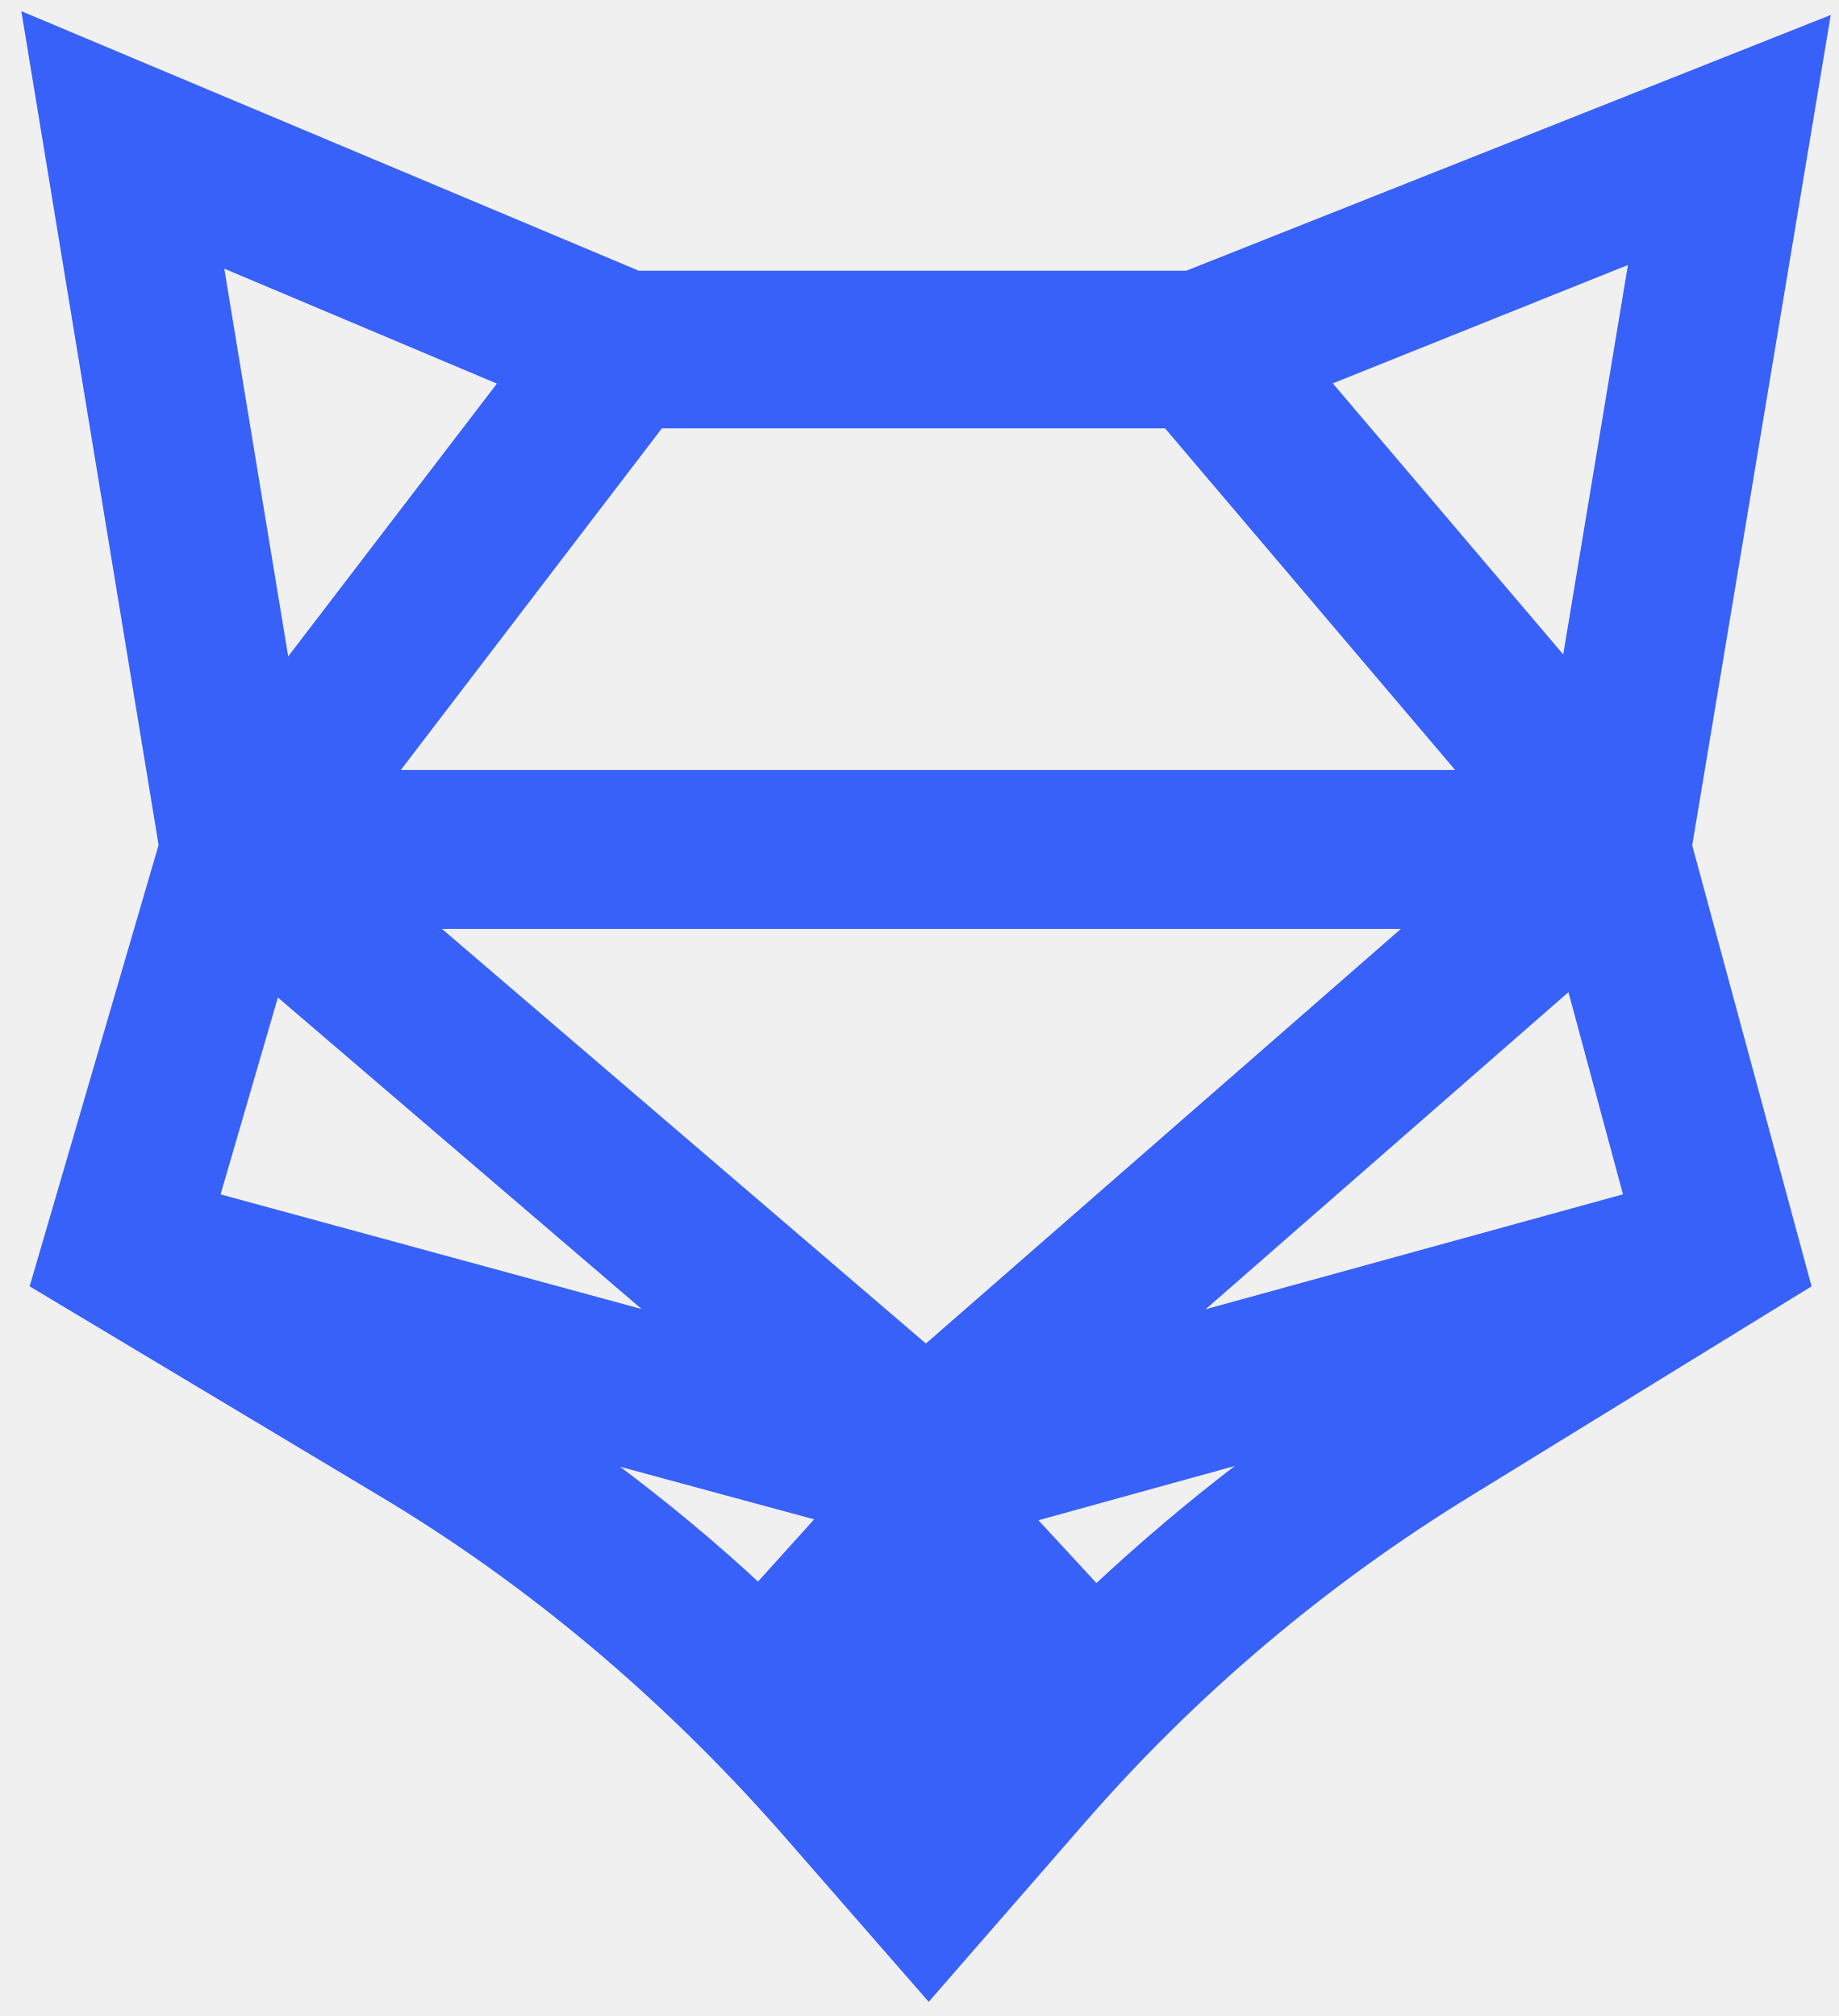
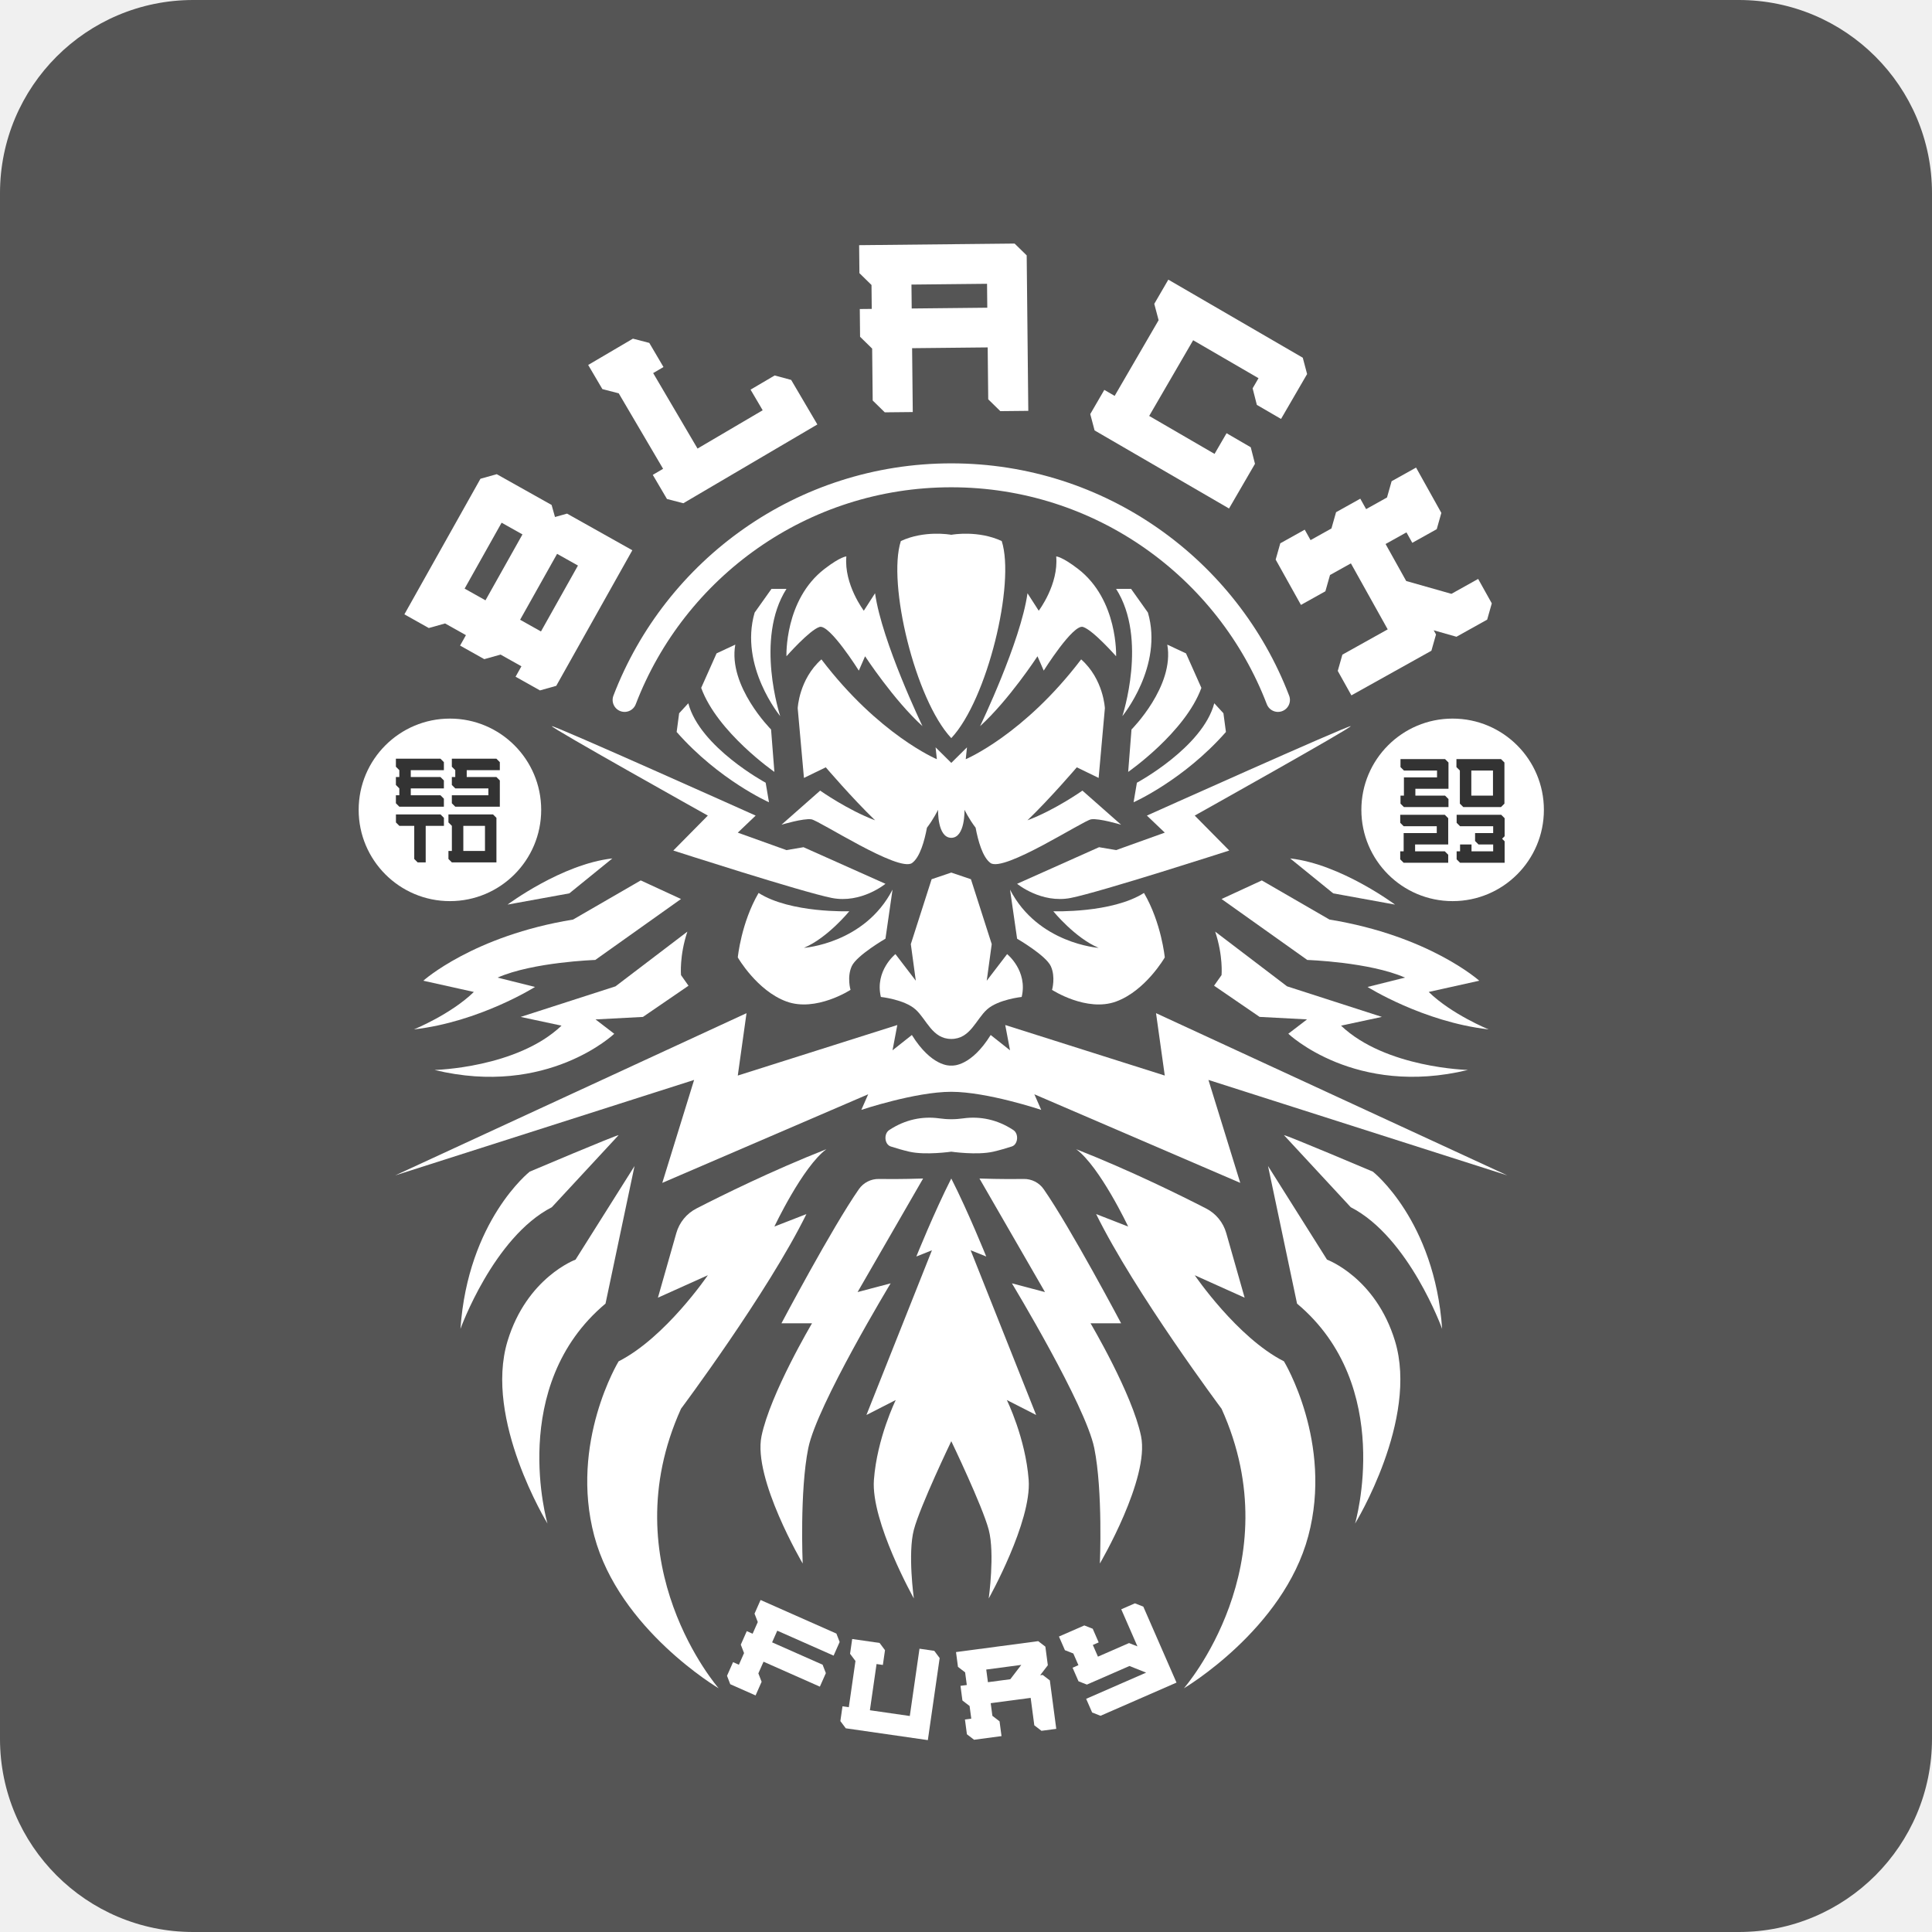
- <svg xmlns="http://www.w3.org/2000/svg" width="31px" height="34px" viewBox="0 0 31 34" version="1.1">
-   <g id="Page-1" stroke="none" stroke-width="1" fill="none" fill-rule="evenodd">
-     <g id="favicon" transform="translate(0, 1)" fill="#3761F9" fill-rule="nonzero" stroke="#3761F9">
-       <g transform="translate(1, 0)" id="Shape">
-         <path d="M29.23,0.044 L19.097,4.066 L9.67,4.066 L0,0 L2.186,13.282 L0.088,20.464 L5.585,23.757 C8.191,25.304 10.509,27.271 12.518,29.547 L14.659,32 L16.911,29.414 C18.832,27.204 21.083,25.304 23.578,23.779 L28.965,20.464 L27.022,13.282 L29.23,0.044 Z M22.541,22.453 C20.708,23.58 19.008,24.928 17.463,26.409 L15.586,24.376 L22.541,22.453 Z M13.644,24.354 L11.811,26.387 C10.266,24.906 8.544,23.602 6.711,22.475 L13.644,24.354 Z M11.833,22.144 L2.097,19.492 L3.422,14.939 L11.833,22.144 Z M8.168,5.26 L3.554,11.293 L2.141,2.718 L8.168,5.26 Z M23.953,14.166 L14.615,22.32 L5.1,14.166 L23.953,14.166 Z M4.747,12.486 L9.913,5.724 L18.876,5.724 L24.616,12.486 L4.747,12.486 Z M25.72,14.829 L26.978,19.492 L17.352,22.144 L25.72,14.829 Z M27.088,2.674 L25.675,11.182 L20.642,5.26 L27.088,2.674 Z" />
-       </g>
-     </g>
+ <svg xmlns="http://www.w3.org/2000/svg" version="1.1" width="1000" height="1000">
+   <rect width="1000" height="1000" rx="100" ry="100" fill="#555555" />
+   <g transform="matrix(0.4126647,0,0,0.4126647,185.6443,107.8556)">
+     <svg version="1.1" width="1501.85" height="1938.62">
+       <svg id="b" viewBox="0 0 1501.85 1938.62">
+         <g id="c">
+           <g>
+             <path d="m87.96,526.37l-30.61-17.18,95.42-170.06,20.42-5.74,68.81,38.61,4.25,15.11,15.11-4.25,81.89,45.95-95.42,170.06-20.42,5.74-30.61-17.18,7.34-13.08-26.16-14.68-20.42,5.74-30.35-17.03,7.34-13.08-26.16-14.68-20.42,5.74Zm91.33-132.11l-46.39,82.67,26.16,14.68,46.39-82.67-26.16-14.68Zm49.37,136.4l46.39-82.67-26.16-14.68-46.39,82.67,26.16,14.68Z" style="fill:#fff;" />
+             <path d="m521.81,209.58l20.68,5.59,32.84,55.86-168.1,98.81-20.53-5.33-17.79-30.26,12.93-7.6-55.64-94.66-20.53-5.33-17.79-30.26,56.12-32.99,20.53,5.33,17.79,30.26-12.93,7.6,55.64,94.66,81.72-48.04-15.2-25.86,30.26-17.79Z" style="fill:#fff;" />
+             <path d="m627.74,46.15l194.99-2.02,15.16,14.84,2.02,194.99-35.1.36-15.16-14.84-.68-65.1-94.8.98.83,80.1-35.1.36-15.16-14.84-.68-65.1-15.15-14.84-.36-34.8,15-.16-.31-30-15.15-14.84-.36-35.1Zm65.93,79.42l94.8-.98-.31-30-94.8.98.31,30Z" style="fill:#fff;" />
+             <path d="m1184.17,187.3l5.44,20.5-32.69,56.3-30.35-17.63-5.29-20.76,7.38-12.71-81.98-47.61-55.14,94.95,81.98,47.61,15.07-25.94,30.35,17.63,5.29,20.76-32.54,56.04-168.63-97.93-5.44-20.5,17.63-30.35,12.97,7.53,55.14-94.95-5.44-20.5,17.63-30.35,168.63,97.93Z" style="fill:#fff;" />
+             <path d="m1421.26,495.42l-5.79,20.41-38.52,21.48-28.57-8.11,2.92,5.24-5.79,20.41-100.35,55.96-17.1-30.65,5.79-20.41,56.86-31.71-46.17-82.79-26.2,14.61-5.79,20.41-30.66,17.1-31.71-56.86,5.79-20.41,30.66-17.1,7.31,13.1,26.2-14.61,5.79-20.41,30.39-16.95,7.31,13.1,26.2-14.61,5.79-20.41,30.66-17.1,31.71,56.86-5.79,20.41-30.66,17.1-7.31-13.1-26.2,14.61,25.86,46.38,56.73,16.11,33.54-18.7,17.1,30.65Z" style="fill:#fff;" />
+           </g>
+           <g>
+             <path d="m599.21,1787.59l4.08,10.55-7.58,17.12-70.66-31.29-6.48,14.63,63.35,28.05,4.08,10.55-7.52,16.97-70.66-31.29-6.48,14.63,4.08,10.55-7.58,17.12-31.75-14.06-4.08-10.55,7.58-17.12,7.31,3.24,6.48-14.63-4.08-10.55,7.52-16.97,7.31,3.24,6.48-14.63-4.08-10.55,7.58-17.12,95.1,42.11Z" style="fill:#fff;" />
+             <path d="m721.96,1809.24l6.78,9.06-14.83,102.94-102.94-14.83-6.78-9.06,2.67-18.53,7.92,1.14,8.35-57.96-6.78-9.06,2.67-18.53,34.37,4.95,6.78,9.06-2.67,18.53-7.92-1.14-8.35,57.96,50.05,7.21,12.16-84.41,18.53,2.67Z" style="fill:#fff;" />
+             <path d="m751.7,1829.36l-2.46-18.56,103.1-13.69,8.98,6.88,3.09,23.32-9.63,12.58,3.17-.42,8.98,6.88,8.06,60.75-18.56,2.46-8.98-6.88-4.57-34.42-50.12,6.65,2.11,15.86,8.98,6.88,2.46,18.56-34.42,4.57-8.98-6.88-2.46-18.56,7.93-1.05-2.11-15.86-8.98-6.88-2.44-18.4,7.93-1.05-2.11-15.86-8.98-6.88Zm65.65,15.5l13.75-17.97-43.94,5.83,2.11,15.86,28.08-3.73Z" style="fill:#fff;" />
+             <path d="m973.64,1749.66l10.53,4.13,41.63,95.3-95.3,41.63-10.53-4.13-7.49-17.15,75.22-32.85-20.92-8.32-53.37,23.31-10.53-4.13-7.43-17.01,7.33-3.2-6.4-14.66-10.53-4.13-7.49-17.15,31.82-13.9,10.53,4.13,7.49,17.15-7.33,3.2,6.4,14.66,39-17.04,10.53,4.13-20.3-46.48,17.16-7.49Z" style="fill:#fff;" />
+           </g>
+           <path d="m333.54,616.56c63.14-164.76,222.8-281.74,409.77-281.74h0c186.98,0,346.63,116.98,409.77,281.74" style="fill:none; stroke:#fff; stroke-linecap:round; stroke-miterlimit:10; stroke-width:30px;" />
+           <g>
+             <path d="m521.44,706.82l-4.17-53.22s-54.26-54.26-44.87-106.43l-23.48,10.96-19.3,43.3c20.35,55.83,91.83,105.39,91.83,105.39Z" style="fill:#fff;" />
+             <path d="m514.66,744.91l-4.17-24.52s-82.43-44.35-97.04-99.65l-11.48,12.52-3.13,23.48c53.22,60.52,115.83,88.17,115.83,88.17Z" style="fill:#fff;" />
+             <path d="m536.57,477.26h-18.78l-21.13,29.74c-19.57,67.3,32.09,129.91,32.09,129.91,0,0-32.09-97.04,7.83-159.65Z" style="fill:#fff;" />
+             <path d="m536.57,561.78s28.96-32.87,41.48-36.78c12.52-3.91,49.3,54.78,49.3,54.78l7.83-18s35.78,54.78,72,87.65c0,0-50.87-105.65-59.48-166.7l-14.09,21.91s-25.04-32.87-21.91-68.09c0,0-7.04,0-27.39,15.65-50.44,38.8-47.74,109.57-47.74,109.57Z" style="fill:#fff;" />
+             <path d="m530.31,773.08s27.65-8.35,37.57-6.78c9.91,1.57,109.57,66.78,126.26,54.78,10-7.19,15.69-28.4,18.65-44.27,8.34-10.86,13.96-22.51,13.96-22.51,0,0-1.12,34.96,16.47,35.21h0s.06,0,.09,0c.03,0,.06,0,.09,0h0c17.59-.26,16.47-35.22,16.47-35.22,0,0,5.62,11.65,13.96,22.51,2.96,15.87,8.65,37.09,18.65,44.27,16.7,12,116.35-53.22,126.26-54.78,9.91-1.57,37.57,6.78,37.57,6.78l-48.52-42.78s-34.19,24.21-68.92,37.25c28.82-27.74,61.87-66.47,61.87-66.47l27.39,13.3,7.83-87.39s-1.57-36.26-29.74-61.3c-72,94.7-144.78,125.22-144.78,125.22l1.57-14.87-19.69,19.48-19.69-19.48,1.57,14.87s-72.78-30.52-144.78-125.22c-28.17,25.04-29.74,61.3-29.74,61.3l7.83,87.39,27.39-13.3s33.06,38.73,61.87,66.47c-34.73-13.04-68.92-37.25-68.92-37.25l-48.52,42.78Z" style="fill:#fff;" />
+             <path d="m698.43,1004.74c13.97,12.52,21.01,37.04,44.88,37.04s30.91-24.52,44.88-37.04c13.97-12.52,43.42-15.65,43.42-15.65,7.83-32.87-18.26-53.74-18.26-53.74l-25.57,33.39,6.26-45.91-26.09-81.39-24.65-8.35-24.65,8.35-26.09,81.39,6.26,45.91-25.57-33.39s-26.09,20.87-18.26,53.74c0,0,29.44,3.13,43.42,15.65Z" style="fill:#fff;" />
+             <path d="m437.96,761.61l-43.3,43.83s161.74,52.17,198.78,59.48c37.04,7.3,67.3-17.74,67.3-17.74l-102.78-45.91-21.39,3.65-61.04-21.91,22.43-21.39s-253.57-113.74-255.65-112.17c-2.09,1.57,195.65,112.17,195.65,112.17Z" style="fill:#fff;" />
+             <path d="m660.75,916.04l8.87-61.57c-34.96,67.83-111.13,73.04-111.13,73.04,29.74-12.52,56.87-45.91,56.87-45.91,0,0-73.57,2.61-113.74-22.96-21.91,37.57-26.09,80.87-26.09,80.87,0,0,24,41.74,61.02,55.3,37.02,13.57,80.37-14.61,80.37-14.61,0,0-4.7-16.17,1.57-29.74,6.26-13.57,42.26-34.43,42.26-34.43Z" style="fill:#fff;" />
+             <path d="m380.83,1222.3l258.26-111.13-8.61,19.57s67.65-22.66,112.82-22.69c45.17.03,112.82,22.69,112.82,22.69l-8.61-19.57,258.26,111.13-39.91-129.13,374.87,119.74-440.61-203.48,10.96,78.26-200.09-63.39,6,31.72-24.26-19.2c-24.52,39.38-47.12,38.55-49.34,38.37v-.02s-.03,0-.09,0c-.06,0-.09,0-.09,0v.02c-2.22.18-24.82,1.02-49.34-38.37l-24.26,19.2,6-31.72-200.09,63.39,10.96-78.26-440.61,203.48,374.87-119.74-39.91,129.13Z" style="fill:#fff;" />
+             <path d="m221.18,976.56l-46.96-11.74c44.61-19.57,122.55-22.13,122.55-22.13l107.54-76.45-50.5-23.31-84.89,49.1c-125.22,20.35-187.83,76.7-187.83,76.7l63.39,14.09c-28.96,28.17-75.13,46.96-75.13,46.96,82.17-9.39,151.83-53.22,151.83-53.22Z" style="fill:#fff;" />
+             <path d="m413.7,975l-9.39-13.3s-2.19-24.01,7.98-54.53l-90.15,68.62-118.96,38.35,51.26,10.96c-55.96,53.22-159.26,55.57-159.26,55.57,141.65,34.43,225.39-45.39,225.39-45.39l-23.48-18,59.48-3.13,57.13-39.13Z" style="fill:#fff;" />
+             <path d="m318.23,815.34c-63.39,7.04-131.48,57.91-131.48,57.91l77.48-14.09,54-43.83Z" style="fill:#fff;" />
+             <path d="m242.3,1252.82l83.76-90.39c-3.52,0-111.52,45.78-111.52,45.78,0,0-77.48,61.04-86.87,197.22,0,0,41.45-115.04,114.64-152.61Z" style="fill:#fff;" />
+             <path d="m309.62,1373.74l36.39-172.57-73.96,117.39s-61.04,22.3-85.3,102.13c-29.95,98.54,50.09,228.91,50.09,228.91,0,0-50.48-172.56,72.78-275.87Z" style="fill:#fff;" />
+             <path d="m404.31,1505.6s108.78-145.56,157.3-244.17l-40.17,15.65s35.48-75.13,65.22-97.04c-68.28,26.87-132.16,58.53-163.01,74.4-12.3,6.32-21.42,17.47-25.21,30.77l-23.08,81.09,62.61-28.17s-53.22,78.26-111.91,108c0,0-61.83,101.74-30.52,219.13,31.3,117.39,155.99,190.96,155.99,190.96,0,0-135.64-154.96-47.21-350.61Z" style="fill:#fff;" />
+             <path d="m667.27,1348.3l-41.48,10.96,82.17-142.43s-30.3,1.06-55.41.56c-10-.2-19.43,4.62-25.15,12.82-33.81,48.57-97.09,168.18-97.09,168.18h38.35s-52.43,88.43-63.39,141.65c-10.96,53.22,51.65,159.65,51.65,159.65,0,0-3.91-90.78,7.04-144.78s103.3-206.61,103.3-206.61Z" style="fill:#fff;" />
+             <path d="m969.35,653.61l-4.17,53.22s71.48-49.57,91.83-105.39l-19.3-43.3-23.48-10.96c9.39,52.17-44.87,106.43-44.87,106.43Z" style="fill:#fff;" />
+             <path d="m976.13,720.39l-4.17,24.52s62.61-27.65,115.83-88.17l-3.13-23.48-11.48-12.52c-14.61,55.3-97.04,99.65-97.04,99.65Z" style="fill:#fff;" />
+             <path d="m957.87,636.91s51.65-62.61,32.09-129.91l-21.13-29.74h-18.78c39.91,62.61,7.83,159.65,7.83,159.65Z" style="fill:#fff;" />
+             <path d="m851.43,561.78l7.83,18s36.78-58.7,49.3-54.78c12.52,3.91,41.48,36.78,41.48,36.78,0,0,2.71-70.76-47.74-109.57-20.35-15.65-27.39-15.65-27.39-15.65,3.13,35.22-21.91,68.09-21.91,68.09l-14.09-21.91c-8.61,61.04-59.48,166.7-59.48,166.7,36.22-32.87,72-87.65,72-87.65Z" style="fill:#fff;" />
+             <path d="m743.22,664.56s.06-.07.09-.1c.03.03.06.07.09.1v-.2c45.09-48.2,80.36-193.96,63.17-247.1-29.36-13.67-61.38-8.18-63.26-7.84-1.87-.34-33.89-5.83-63.26,7.84-17.19,53.15,18.08,198.91,63.17,247.1v.2Z" style="fill:#fff;" />
+             <path d="m1011.09,783l-61.04,21.91-21.39-3.65-102.78,45.91s30.26,25.04,67.3,17.74c37.04-7.3,198.78-59.48,198.78-59.48l-43.3-43.83s197.74-110.61,195.65-112.17c-2.09-1.57-255.65,112.17-255.65,112.17l22.43,21.39Z" style="fill:#fff;" />
+             <path d="m950.07,994.82c37.02-13.57,61.02-55.3,61.02-55.3,0,0-4.17-43.3-26.09-80.87-40.17,25.57-113.74,22.96-113.74,22.96,0,0,27.13,33.39,56.87,45.91,0,0-76.17-5.22-111.13-73.04l8.87,61.57s36,20.87,42.26,34.43c6.26,13.57,1.57,29.74,1.57,29.74,0,0,43.36,28.17,80.37,14.61Z" style="fill:#fff;" />
+             <path d="m1217.7,892.04l-84.89-49.1-50.5,23.31,107.54,76.45s77.94,2.56,122.55,22.13l-46.96,11.74s69.65,43.83,151.83,53.22c0,0-46.17-18.78-75.13-46.96l63.39-14.09s-62.61-56.35-187.83-76.7Z" style="fill:#fff;" />
+             <path d="m1391.43,1080.65s-103.3-2.35-159.26-55.57l51.26-10.96-118.96-38.35-90.15-68.62c10.17,30.52,7.98,54.53,7.98,54.53l-9.39,13.3,57.13,39.13,59.48,3.13-23.48,18s83.74,79.83,225.39,45.39Z" style="fill:#fff;" />
+             <path d="m1222.39,859.17l77.48,14.09s-68.09-50.87-131.48-57.91l54,43.83Z" style="fill:#fff;" />
+             <path d="m1272.09,1208.21s-108-45.78-111.52-45.78l83.76,90.39c73.19,37.57,114.64,152.61,114.64,152.61-9.39-136.17-86.87-197.22-86.87-197.22Z" style="fill:#fff;" />
+             <path d="m1214.57,1318.56l-73.96-117.39,36.39,172.57c123.26,103.3,72.78,275.87,72.78,275.87,0,0,80.04-130.37,50.09-228.91-24.26-79.83-85.3-102.13-85.3-102.13Z" style="fill:#fff;" />
+             <path d="m1048.65,1338.13l62.61,28.17-23.08-81.09c-3.79-13.3-12.91-24.45-25.21-30.77-30.85-15.86-94.73-47.53-163.01-74.4,29.74,21.91,65.22,97.04,65.22,97.04l-40.17-15.65c48.52,98.61,157.3,244.17,157.3,244.17,88.43,195.65-47.21,350.61-47.21,350.61,0,0,124.69-73.57,155.99-190.96,31.3-117.39-30.52-219.13-30.52-219.13-58.7-29.74-111.91-108-111.91-108Z" style="fill:#fff;" />
+             <path d="m743.31,1142.47c-5.23,0-10.37-.44-15.13-1.1-21.34-2.96-42.94,1.74-62,14.21-.24.16-.49.32-.73.48-7.12,4.7-5.88,18.05,1.9,20.56,7.09,2.29,15.32,4.72,23.27,6.54,20.42,4.7,52.69,0,52.69,0,0,0,32.27,4.7,52.69,0,7.94-1.83,16.17-4.26,23.27-6.54,7.78-2.51,9.02-15.86,1.9-20.56-.24-.16-.48-.32-.73-.48-19.06-12.47-40.67-17.17-62-14.21-4.76.66-9.9,1.1-15.13,1.1Z" style="fill:#fff;" />
+             <path d="m917.96,1398.39h38.35s-63.29-119.61-97.09-168.18c-5.71-8.21-15.15-13.02-25.15-12.82-25.11.5-55.41-.56-55.41-.56l82.17,142.43-41.48-10.96s92.35,152.61,103.3,206.61,7.04,144.78,7.04,144.78c0,0,62.61-106.43,51.65-159.65-10.96-53.22-63.39-141.65-63.39-141.65Z" style="fill:#fff;" />
+             <path d="m767.57,1306.82l19.57,7.83s-22.7-56.35-43.83-97.83c-21.13,41.48-43.83,97.83-43.83,97.83l19.57-7.83-82.17,206.61,36.78-18.78s-23.48,47.74-27.39,100.17c-3.91,52.43,50.09,148.7,50.09,148.7,0,0-7.83-56.35,0-86.09,7.83-29.74,46.96-111.13,46.96-111.13,0,0,39.13,81.39,46.96,111.13,7.83,29.74,0,86.09,0,86.09,0,0,54-96.26,50.09-148.7-3.91-52.43-27.39-100.17-27.39-100.17l36.78,18.78-82.17-206.61Z" style="fill:#fff;" />
+           </g>
+           <g>
+             <circle cx="114.47" cy="754.43" r="114.47" style="fill:#fff;" />
+             <g>
+               <path d="m102.59,690.27l4.3,4.3v10.06h-41.53v8.6h37.23l4.3,4.3v9.97h-41.53v8.6h37.23l4.3,4.3v10.06h-55.89l-4.3-4.3v-10.06h4.3v-8.6l-4.3-4.3v-9.97h4.3v-8.6l-4.3-4.3v-10.06h55.89Z" style="fill:#333;" />
+               <path d="m177.06,750.46h-55.89l-4.3-4.3v-10.06h45.83v-8.6h-41.53l-4.3-4.3v-9.97h4.3v-8.6l-4.3-4.3v-10.06h55.89l4.3,4.3v10.06h-41.53v8.6h37.23l4.3,4.3v32.93Z" style="fill:#333;" />
+               <path d="m102.64,760.13l4.3,4.3v10.06h-22.87v45.83h-10.06l-4.3-4.3v-41.53h-18.66l-4.3-4.3v-10.06h55.89Z" style="fill:#333;" />
+               <path d="m112.61,760.13h55.89l4.3,4.3v55.89h-55.89l-4.3-4.3v-10.06h4.3v-31.47l-4.3-4.3v-10.06Zm18.66,45.83h27.17v-31.47h-27.17v31.47Z" style="fill:#333;" />
+             </g>
+           </g>
+           <g>
+             <circle cx="1372.14" cy="754.43" r="114.47" style="fill:#fff;" />
+             <g>
+               <path d="m1366.94,727.97h-41.53v8.6h37.23l4.3,4.3v10.06h-55.89l-4.3-4.3v-10.06h4.3v-22.87h41.53v-8.6h-41.53l-4.3-4.3v-10.06h55.89l4.3,4.3v32.93Z" style="fill:#333;" />
+               <path d="m1376.92,700.8v-10.06h55.89l4.3,4.3v51.59l-4.3,4.3h-47.29l-4.3-4.3v-41.53l-4.3-4.3Zm18.66,35.77h27.17v-31.47h-27.17v31.47Z" style="fill:#333;" />
+               <path d="m1366.6,797.83h-41.53v8.6h37.23l4.3,4.3v10.06h-55.89l-4.3-4.3v-10.06h4.3v-22.87h41.53v-8.6h-41.53l-4.3-4.3v-10.06h55.89l4.3,4.3v32.93Z" style="fill:#333;" />
+               <path d="m1433.06,760.6l4.3,4.3v22.61c-.95.95-3.18,3.18-3.18,3.18l3.18,3.18v26.91h-55.89l-4.3-4.3v-10.06h4.3v-8.6h14.36v8.6h27.17v-8.6h-18.4l-4.3-4.3v-9.97h22.7v-8.6h-41.53l-4.3-4.3v-10.06h55.89Z" style="fill:#333;" />
+             </g>
+           </g>
+         </g>
+       </svg>
+     </svg>
  </g>
</svg>
